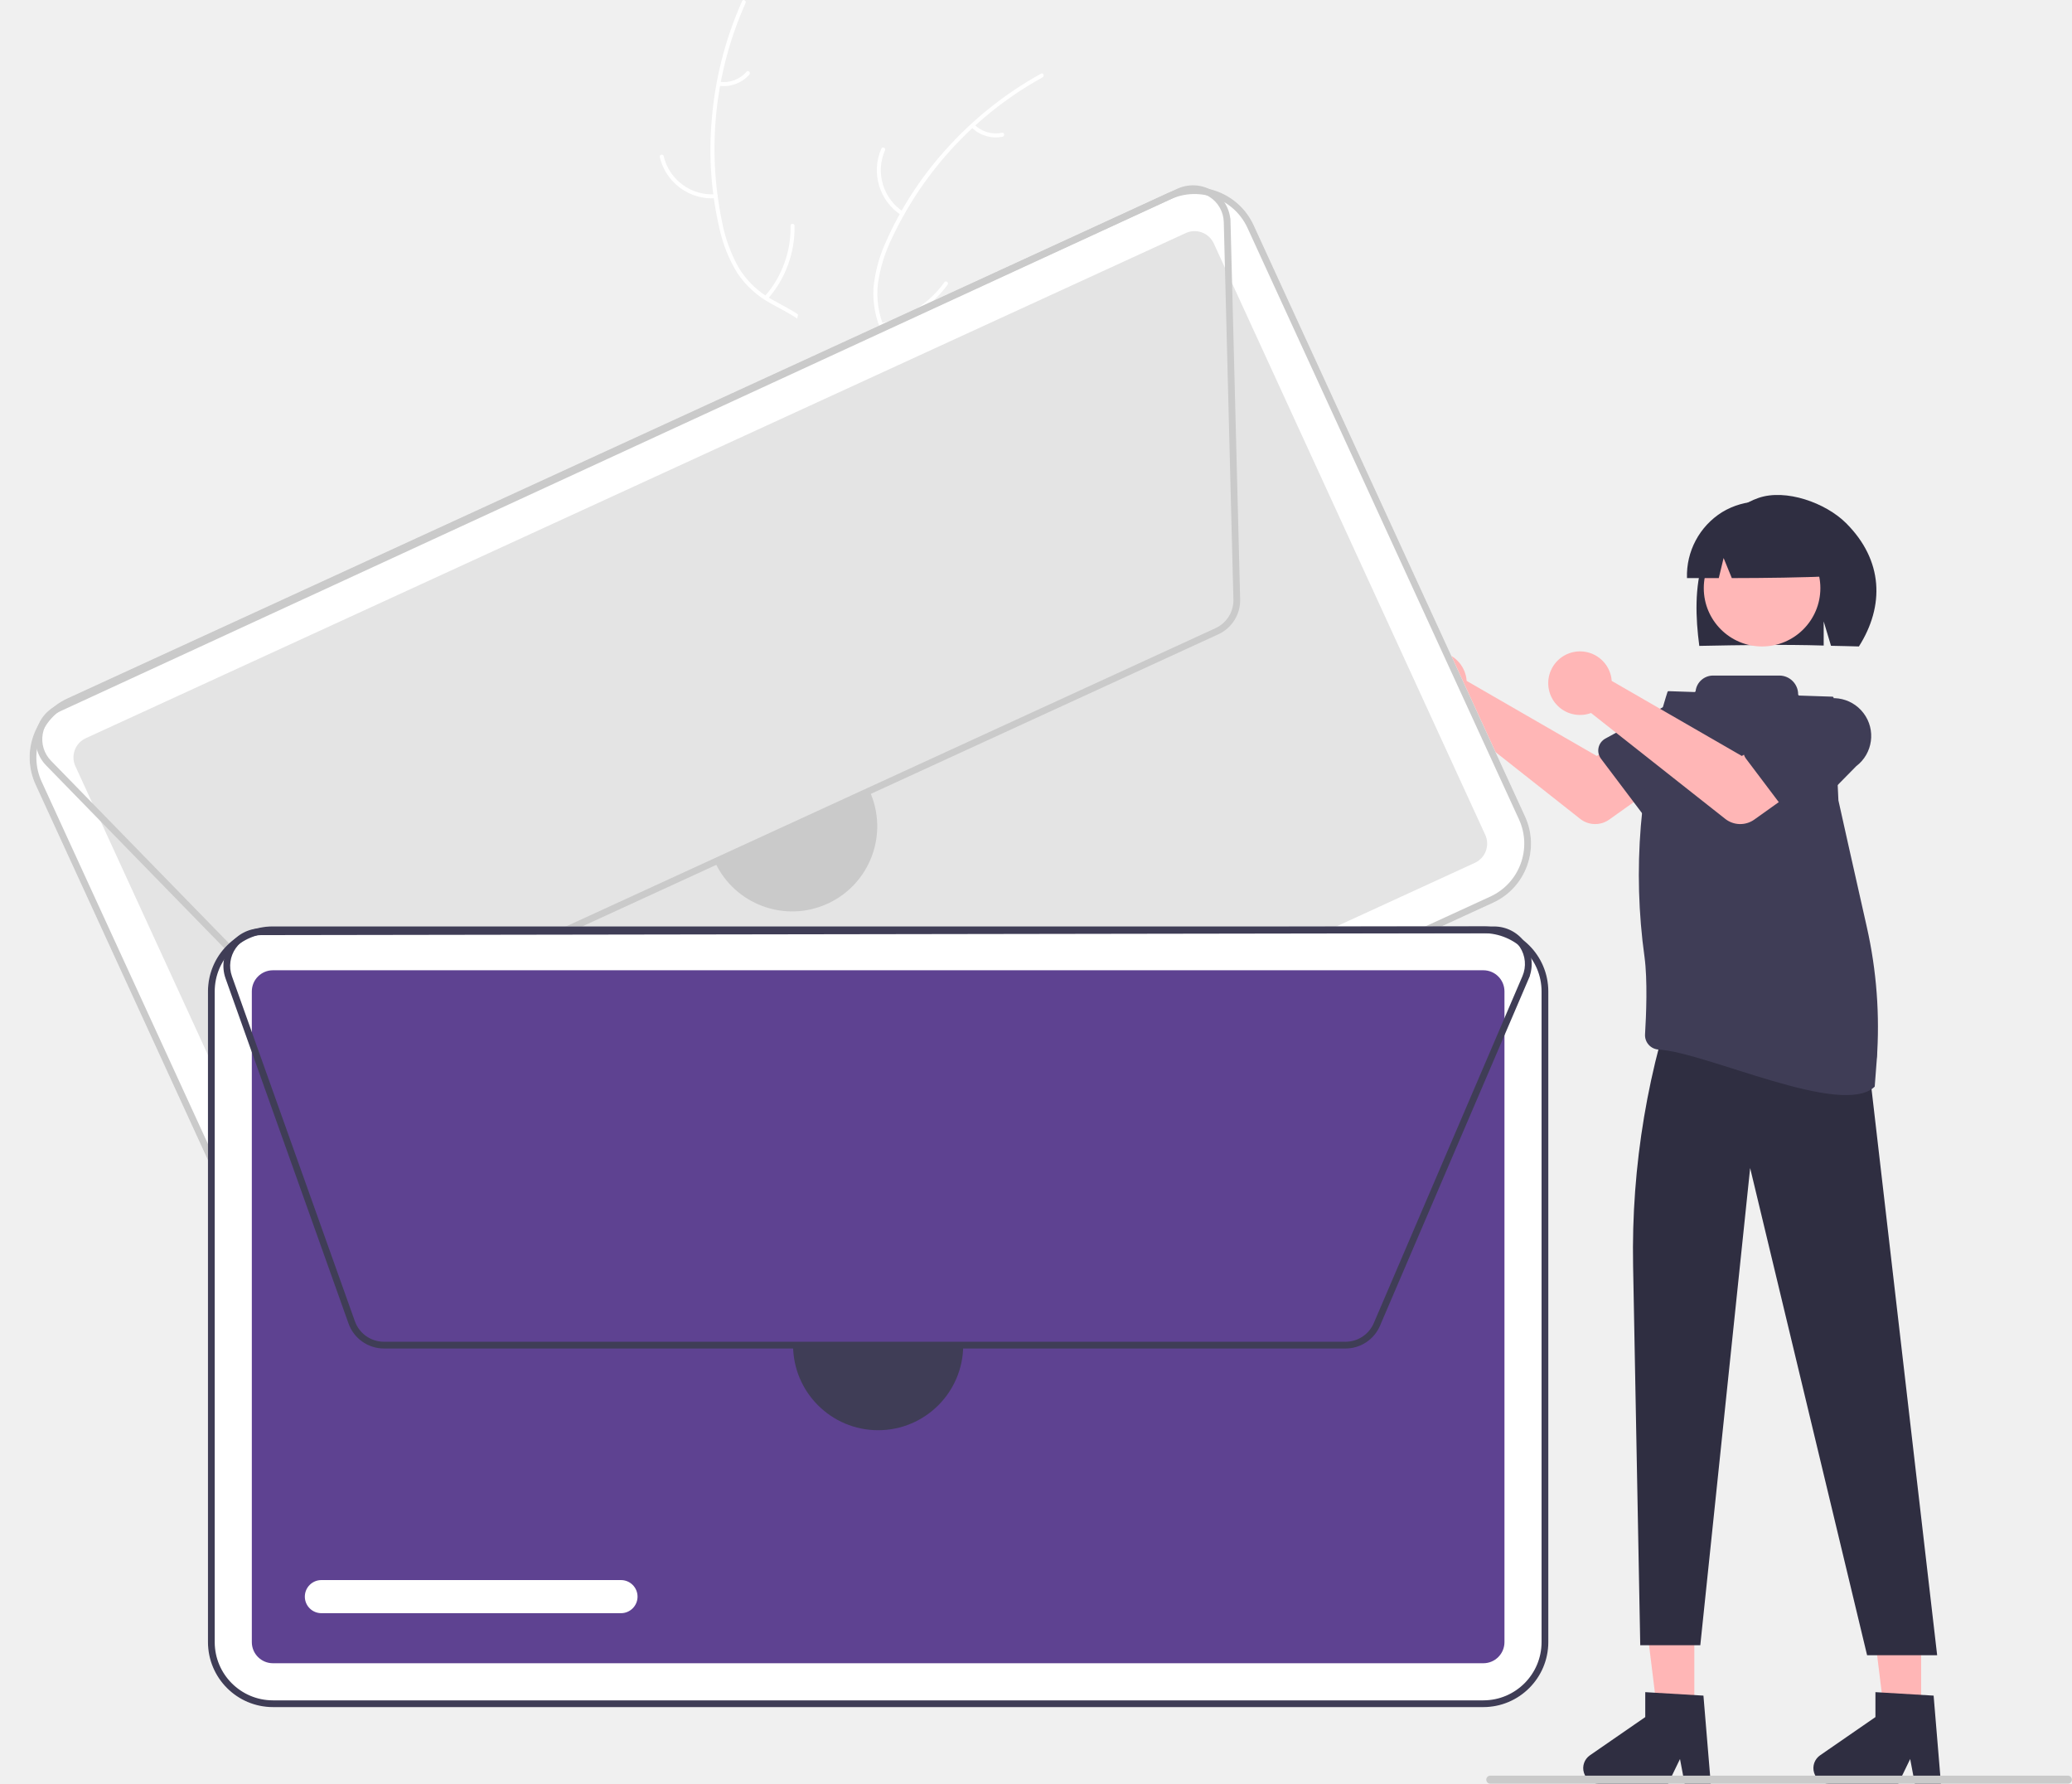
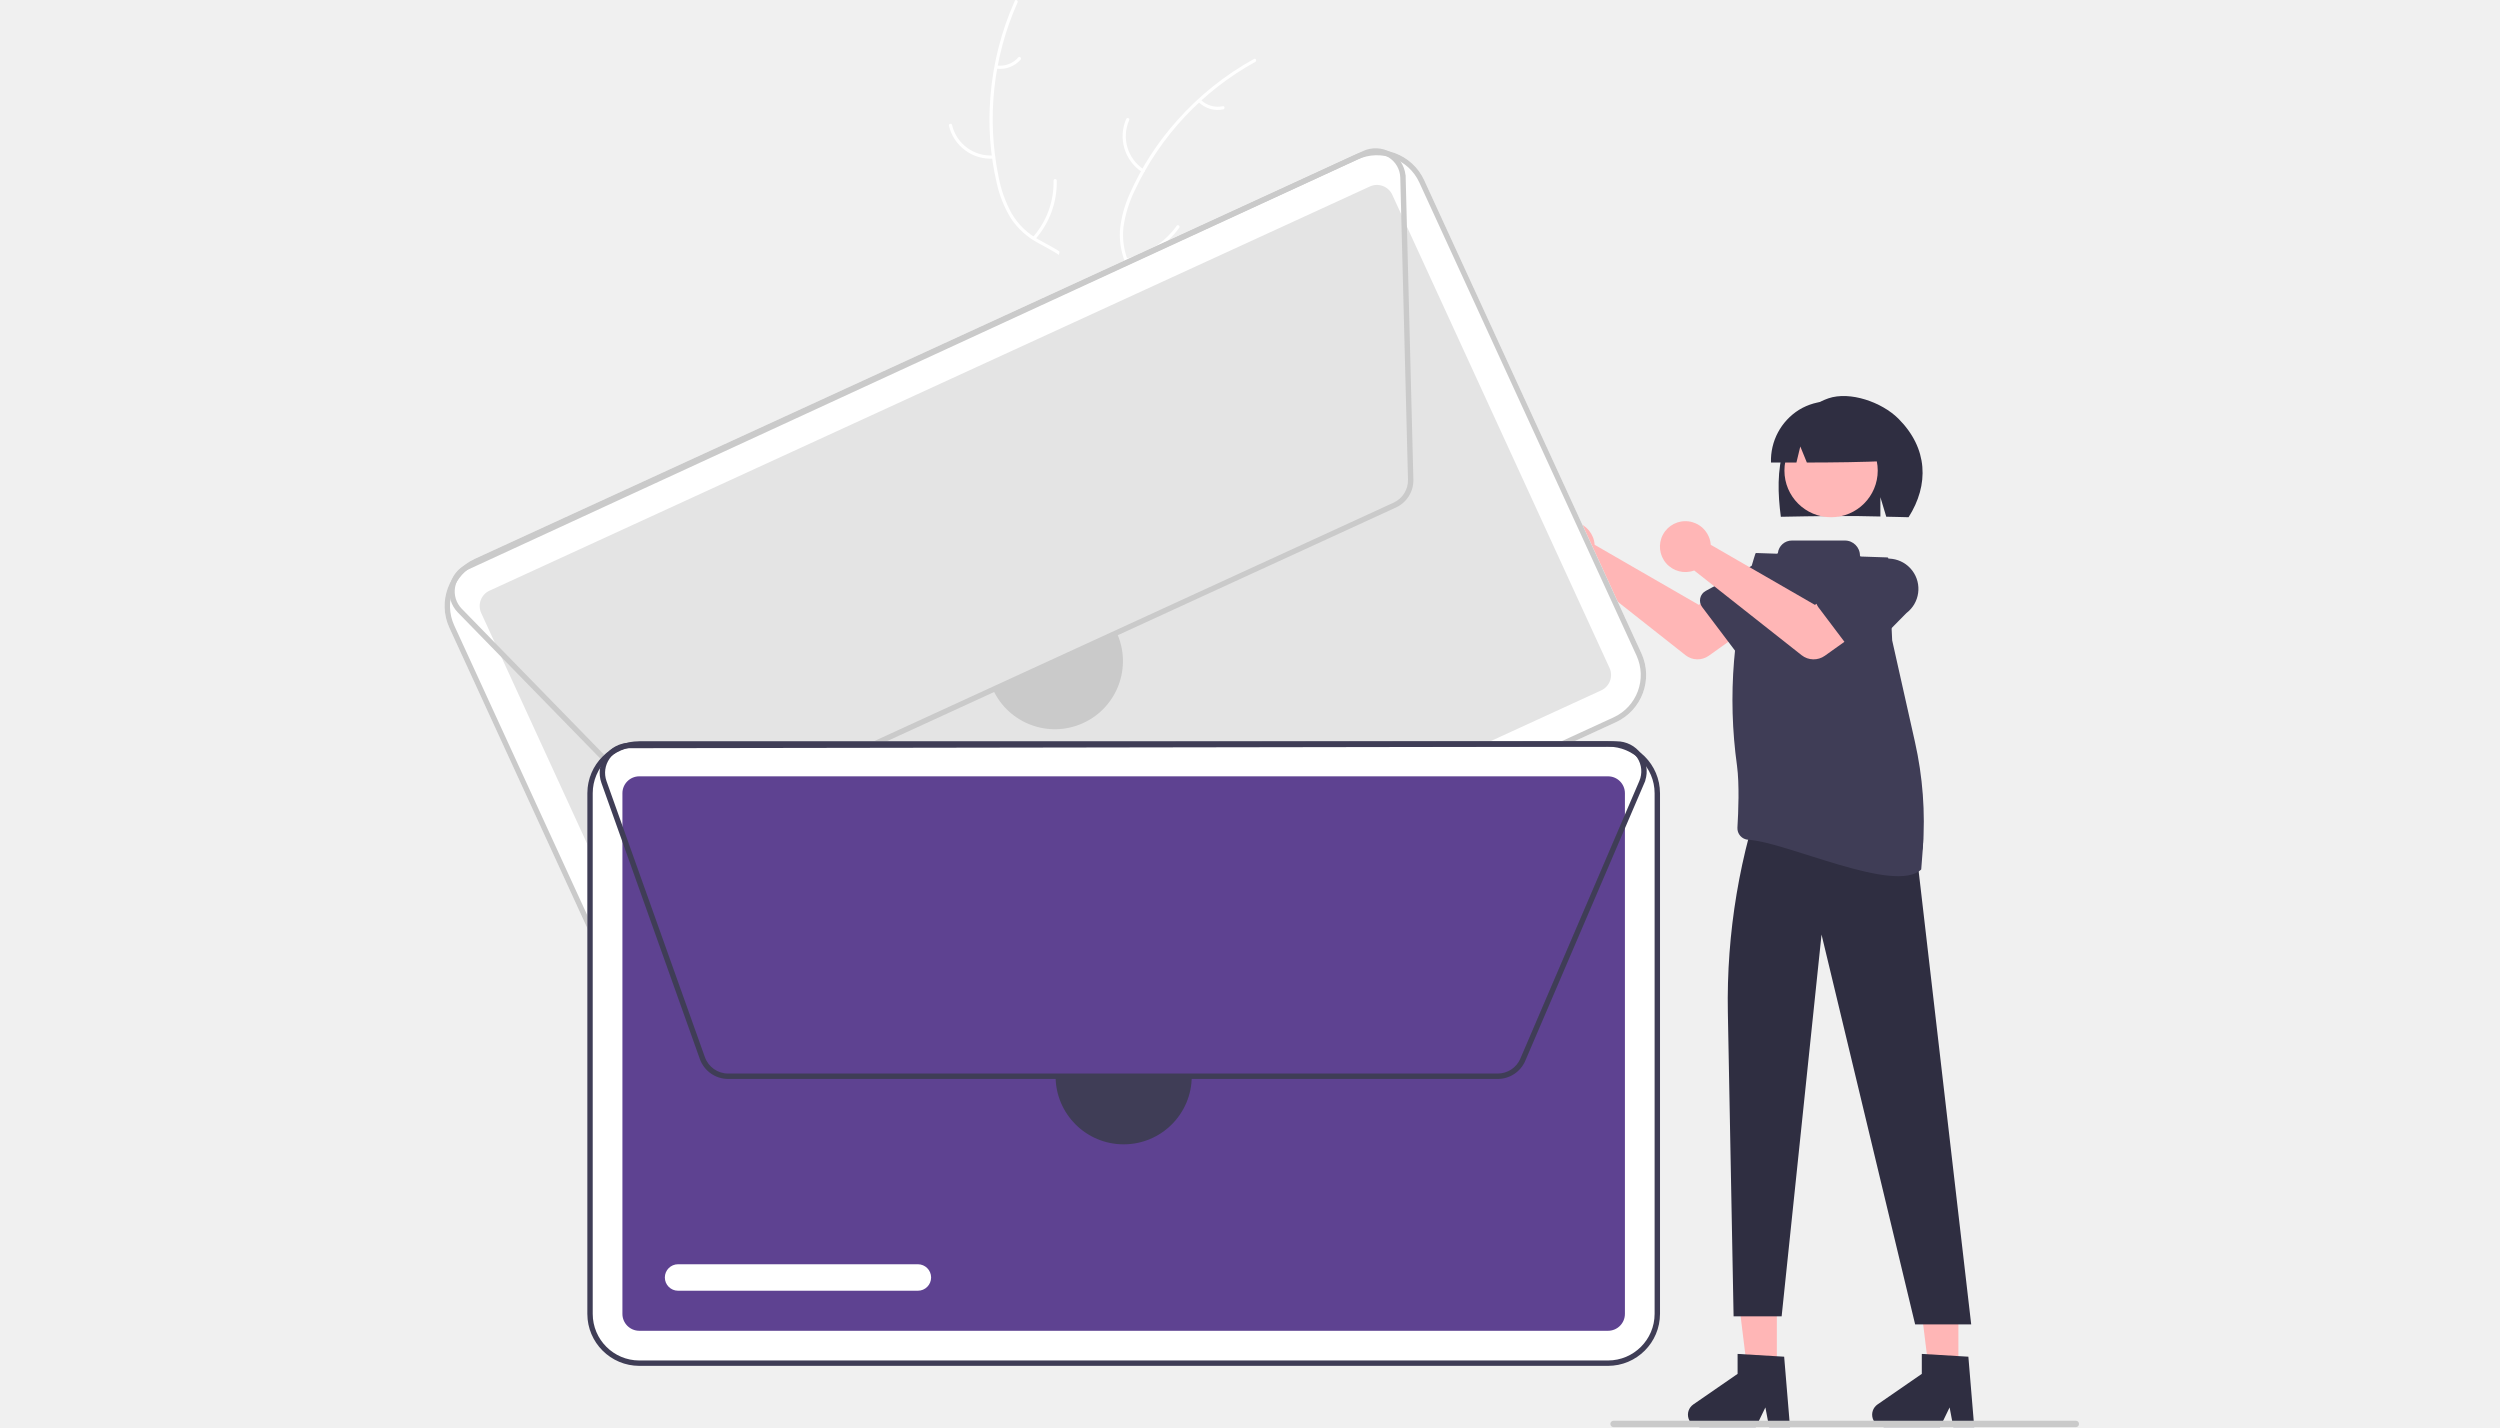
- <svg xmlns="http://www.w3.org/2000/svg" data-name="Layer 1" width="614.247" height="528.65" viewBox="0 0 614.247 528.65">
+ <svg xmlns="http://www.w3.org/2000/svg" data-name="Layer 1" width="614.247" height="350.65" viewBox="0 0 614.247 528.65">
  <path d="M489.065,258.672c-4.938-26.426,2.836-56.491,24.443-72.487a123.863,123.863,0,0,0,25.822,81.025c6.935,8.889,15.575,18.054,15.307,29.326-.167,7.014-3.96,13.547-8.958,18.47-4.999,4.922-11.156,8.471-17.24,11.965l-.947,1.473C509.656,308.328,494.002,285.098,489.065,258.672Z" transform="translate(-292.8764 -185.675)" fill="#f0f0f0" />
  <path d="M513.901,186.589a105.87,105.87,0,0,0-6.989,64.761,45.591,45.591,0,0,0,4.828,13.444,26.149,26.149,0,0,0,9.878,9.582c3.771,2.179,7.88,3.971,11.055,7.028a16.011,16.011,0,0,1,4.713,12.216c-.152,5.623-2.315,10.855-4.609,15.899-2.546,5.6-5.28,11.376-5.115,17.672.02.763-1.165.749-1.185-.012-.287-10.954,7.632-19.751,9.396-30.261.823-4.904.174-10.087-3.274-13.888-3.015-3.324-7.251-5.176-11.088-7.349a27.902,27.902,0,0,1-10.008-9.009,42.148,42.148,0,0,1-5.327-13.209,102.712,102.712,0,0,1-2.328-32.018,107.747,107.747,0,0,1,9.035-35.465c.31-.694,1.325-.081,1.017.609Z" transform="translate(-292.8764 -185.675)" fill="#fff" />
  <path d="M505.039,244.422a15.884,15.884,0,0,1-16.571-12.183c-.173-.742.972-1.046,1.146-.303a14.708,14.708,0,0,0,15.438,11.301c.76-.057.744,1.128-.012,1.185Z" transform="translate(-292.8764 -185.675)" fill="#fff" />
  <path d="M519.561,273.523a30.615,30.615,0,0,0,7.674-20.95c-.017-.763,1.168-.75,1.185.012a31.844,31.844,0,0,1-8.029,21.784c-.508.571-1.334-.279-.829-.847Z" transform="translate(-292.8764 -185.675)" fill="#fff" />
  <path d="M506.205,209.931a8.991,8.991,0,0,0,7.987-2.999c.5-.577,1.326.273.829.847a10.075,10.075,0,0,1-8.828,3.337.612.612,0,0,1-.586-.599.595.595,0,0,1,.599-.586Z" transform="translate(-292.8764 -185.675)" fill="#fff" />
  <path d="M601.866,208.044c-.302.369-.604.738-.904,1.117a118.406,118.406,0,0,0-10.837,15.858c-.252.427-.502.863-.742,1.296a124.827,124.827,0,0,0-14.565,43.589,121.222,121.222,0,0,0-1.111,18.385c.133,8.49.954,17.685-1.649,25.494a20.796,20.796,0,0,1-.937,2.397l-41.762,13.306c-.11-.017-.218-.025-.328-.042l-1.643.608c-.027-.317-.048-.646-.076-.963-.016-.184-.024-.37-.04-.554-.008-.123-.016-.247-.03-.358-.003-.041-.005-.082-.005-.114-.014-.111-.016-.215-.027-.317-.124-1.839-.239-3.681-.334-5.529-.003-.01-.003-.01.003-.022-.717-14.077-.265-28.337,2.337-42.075.078-.413.153-.836.251-1.255a115.675,115.675,0,0,1,5.115-18.17,102.26,102.26,0,0,1,4.124-9.49,85.037,85.037,0,0,1,15.437-21.648c12.459-12.681,28.834-21.235,46.381-21.505C600.974,208.045,601.414,208.041,601.866,208.044Z" transform="translate(-292.8764 -185.675)" fill="#f0f0f0" />
  <path d="M601.941,208.604A105.87,105.87,0,0,0,557.37,256.104a45.591,45.591,0,0,0-4.24,13.641,26.149,26.149,0,0,0,2.119,13.598c1.699,4.01,3.901,7.915,4.596,12.268a16.011,16.011,0,0,1-3.592,12.592c-3.507,4.398-8.384,7.273-13.252,9.92-5.405,2.938-11.065,5.904-14.724,11.031-.443.621-1.381-.103-.939-.723,6.365-8.919,17.985-11.175,25.722-18.505,3.61-3.42,6.212-7.949,5.747-13.06-.406-4.47-2.673-8.498-4.429-12.543a27.902,27.902,0,0,1-2.567-13.219,42.148,42.148,0,0,1,3.7-13.754,102.712,102.712,0,0,1,17.418-26.966A107.747,107.747,0,0,1,601.496,207.505c.666-.367,1.107.733.445,1.098Z" transform="translate(-292.8764 -185.675)" fill="#fff" />
  <path d="M560.046,249.444a15.884,15.884,0,0,1-5.896-19.705c.309-.697,1.406-.25,1.097.448a14.708,14.708,0,0,0,5.522,18.318c.641.412-.085,1.348-.723.939Z" transform="translate(-292.8764 -185.675)" fill="#fff" />
  <path d="M554.12,281.423a30.615,30.615,0,0,0,18.74-12.107c.445-.62,1.383.104.939.723a31.844,31.844,0,0,1-19.527,12.559c-.749.15-.897-1.026-.152-1.175Z" transform="translate(-292.8764 -185.675)" fill="#fff" />
  <path d="M581.743,222.607a8.991,8.991,0,0,0,8.183,2.414c.747-.16.894,1.017.152,1.175a10.075,10.075,0,0,1-9.058-2.651.612.612,0,0,1-.108-.831.595.595,0,0,1,.831-.108Z" transform="translate(-292.8764 -185.675)" fill="#fff" />
  <path d="M727.45,386.003a9.452,9.452,0,0,1,.215,1.473l38.571,22.252,9.375-5.397L785.606,417.414,769.938,428.582a7.183,7.183,0,0,1-8.618-.21L721.546,396.994a9.425,9.425,0,1,1,5.904-10.991Z" transform="translate(-292.8764 -185.675)" fill="#ffb6b6" />
  <path d="M766.772,407.27a4.036,4.036,0,0,1,2.015-2.694l17.808-9.703a11.221,11.221,0,0,1,13.566,17.878l-14.272,14.499a4.041,4.041,0,0,1-6.105-.402l-12.288-16.292A4.036,4.036,0,0,1,766.772,407.27Z" transform="translate(-292.8764 -185.675)" fill="#3f3d56" />
  <path d="M797.78,351.651c2.562-8.165,8.389-15.655,16.446-18.415,8.058-2.76,19.858,1.445,25.916,7.482,11.081,11.044,11.422,24.563,3.809,36.553-1.514-.08-6.74-.139-8.272-.197L833.511,369.848v7.155c-11.963-.37-24.417-.138-36.878.101C795.516,368.615,795.218,359.816,797.78,351.651Z" transform="translate(-292.8764 -185.675)" fill="#2f2e41" />
  <polygon points="502.281 507.932 491.37 507.932 486.179 465.845 502.283 465.846 502.281 507.932" fill="#ffb6b6" />
  <polygon points="569.528 507.932 558.617 507.932 553.426 465.845 569.53 465.846 569.528 507.932" fill="#ffb6b6" />
  <polygon points="537.668 249.442 540.14 255.87 539.646 262.299 491.259 279.058 493.66 250.926 499.099 244.498 537.668 249.442" fill="#ffb6b6" />
  <circle cx="522.369" cy="174.315" r="17.282" fill="#ffb7b7" />
  <path d="M841.378,464.613V475.596s12.856,16.707,5.934,29.563L867.147,676.251H846.379L811.71,531.86,796.932,673.284H779.132l-2.122-112.477a239.052,239.052,0,0,1,14.567-86.799l0-0Z" transform="translate(-292.8764 -185.675)" fill="#2f2e41" />
  <path d="M803.371,337.486A21.706,21.706,0,0,1,836.372,356.43c-9.66.444-19.808.56-30.097.58l-2.432-5.952-1.434,5.956q-4.703-0-9.424-.012A22.163,22.163,0,0,1,803.371,337.486Z" transform="translate(-292.8764 -185.675)" fill="#2f2e41" />
  <path d="M800.038,714.325H792.296l-1.382-7.31-3.539,7.31H766.839a4.616,4.616,0,0,1-2.623-8.415L780.615,694.585v-7.39l17.248,1.03Z" transform="translate(-292.8764 -185.675)" fill="#2f2e41" />
  <path d="M868.275,714.325h-7.742l-1.382-7.31-3.539,7.31H835.076a4.616,4.616,0,0,1-2.623-8.415L848.851,694.585v-7.39l17.248,1.03Z" transform="translate(-292.8764 -185.675)" fill="#2f2e41" />
  <path d="M849.241,499.838a134.706,134.706,0,0,0-2.938-39.38c-3.67-16.295-8.335-37.028-8.425-37.564a.199.199,0,0,1-.003-.032l-1.422-30.371a.351.351,0,0,0-.339-.334l-9.833-.331a.351.351,0,0,1-.339-.351v0a5.578,5.578,0,0,0-5.578-5.578H800.725a5.223,5.223,0,0,0-5.18,4.572.347.347,0,0,1-.353.312l-7.642-.257a.351.351,0,0,0-.347.245l-.532,1.689a176.947,176.947,0,0,0-6.274,76.85c.925,6.857.506,17.166.156,22.91a4.271,4.271,0,0,0,4.02,4.527c14.207.817,54.433,20.281,64.064,10.989C848.661,507.712,848.917,504.284,849.241,499.838Z" transform="translate(-292.8764 -185.675)" fill="#3f3d56" />
  <path d="M770.452,386.003a9.452,9.452,0,0,1,.215,1.473l38.571,22.252,9.375-5.397,9.995,13.084-15.668,11.168a7.183,7.183,0,0,1-8.618-.21L764.547,396.994a9.425,9.425,0,1,1,5.904-10.991Z" transform="translate(-292.8764 -185.675)" fill="#ffb6b6" />
  <path d="M809.773,407.27a4.036,4.036,0,0,1,2.015-2.694l17.808-9.703a11.221,11.221,0,0,1,13.566,17.878l-14.272,14.499a4.041,4.041,0,0,1-6.105-.402l-12.288-16.292A4.036,4.036,0,0,1,809.773,407.27Z" transform="translate(-292.8764 -185.675)" fill="#3f3d56" />
  <circle cx="45" cy="423.695" r="45" fill="#f0f0f0" />
  <path d="M735.529,453.215,409.421,602.938a19.277,19.277,0,0,1-25.533-9.465L303.412,418.19a19.277,19.277,0,0,1,9.465-25.533L638.985,242.935a19.277,19.277,0,0,1,25.533,9.465L744.994,427.682A19.277,19.277,0,0,1,735.529,453.215Z" transform="translate(-292.8764 -185.675)" fill="#fff" />
  <path d="M318.301,404.471a6.262,6.262,0,0,0-3.075,8.295L395.702,588.049a6.262,6.262,0,0,0,8.295,3.075L730.105,441.401a6.262,6.262,0,0,0,3.075-8.295L652.704,257.824a6.262,6.262,0,0,0-8.295-3.075Z" transform="translate(-292.8764 -185.675)" fill="#e4e4e4" />
  <path d="M735.529,453.215,409.421,602.938a19.277,19.277,0,0,1-25.533-9.465L303.412,418.19a19.277,19.277,0,0,1,9.465-25.533L638.985,242.935a19.277,19.277,0,0,1,25.533,9.465L744.994,427.682A19.277,19.277,0,0,1,735.529,453.215ZM313.711,394.475a17.275,17.275,0,0,0-8.482,22.881l80.476,175.282a17.275,17.275,0,0,0,22.881,8.482L734.695,451.398a17.275,17.275,0,0,0,8.482-22.881L662.701,253.234a17.275,17.275,0,0,0-22.881-8.482Z" transform="translate(-292.8764 -185.675)" fill="#cacaca" />
  <path d="M654.042,373.675,394.969,492.62a11.147,11.147,0,0,1-12.605-2.343l-75.8-77.733a11.124,11.124,0,0,1,3.309-17.869l332.018-153.054a11.125,11.125,0,0,1,15.705,8.82l.045-.001,2.88,112.842A11.11,11.11,0,0,1,654.042,373.675ZM642.74,243.433,310.71,396.493a9.123,9.123,0,0,0-2.714,14.655L383.796,488.881a9.142,9.142,0,0,0,10.339,1.922L653.208,371.857a9.113,9.113,0,0,0,5.314-8.524l-2.855-111.842.4-.01-.4.01A9.124,9.124,0,0,0,642.74,243.433Z" transform="translate(-292.8764 -185.675)" fill="#cacaca" />
  <path d="M491.58,534.588l-80.717,37.059a4.907,4.907,0,1,1-4.095-8.919L487.485,525.669a4.907,4.907,0,0,1,4.095,8.919Z" transform="translate(-292.8764 -185.675)" fill="#fff" />
  <path d="M550.631,420.053a25.22,25.22,0,1,1-45.84,21.046" transform="translate(-292.8764 -185.675)" fill="#cacaca" />
  <path d="M732.621,691.628H373.785a19.277,19.277,0,0,1-19.255-19.255V479.499A19.277,19.277,0,0,1,373.785,460.244H732.621a19.277,19.277,0,0,1,19.255,19.255V672.373A19.277,19.277,0,0,1,732.621,691.628Z" transform="translate(-292.8764 -185.675)" fill="#fff" />
  <path d="M373.785,473.244a6.262,6.262,0,0,0-6.255,6.255V672.373a6.262,6.262,0,0,0,6.255,6.255H732.621a6.262,6.262,0,0,0,6.255-6.255V479.499a6.262,6.262,0,0,0-6.255-6.255Z" transform="translate(-292.8764 -185.675)" fill="#5e4291" />
  <path d="M732.621,691.628H373.785a19.277,19.277,0,0,1-19.255-19.255V479.499A19.277,19.277,0,0,1,373.785,460.244H732.621a19.277,19.277,0,0,1,19.255,19.255V672.373A19.277,19.277,0,0,1,732.621,691.628ZM373.785,462.244a17.275,17.275,0,0,0-17.255,17.255V672.373a17.275,17.275,0,0,0,17.255,17.255H732.621a17.275,17.275,0,0,0,17.255-17.255V479.499A17.275,17.275,0,0,0,732.621,462.244Z" transform="translate(-292.8764 -185.675)" fill="#3f3d56" />
  <path d="M691.754,585.343H406.681a11.147,11.147,0,0,1-10.478-7.388l-36.453-102.27a11.124,11.124,0,0,1,10.462-14.858l365.597-.562a11.125,11.125,0,0,1,10.593,14.568l.041.018L701.978,578.601A11.11,11.11,0,0,1,691.754,585.343ZM735.825,462.264l-365.61.562a9.124,9.124,0,0,0-8.581,12.187l36.453,102.27a9.142,9.142,0,0,0,8.594,6.06H691.754a9.113,9.113,0,0,0,8.386-5.529l44.071-102.832.367.158-.367-.158A9.124,9.124,0,0,0,735.825,462.264Z" transform="translate(-292.8764 -185.675)" fill="#3f3d56" />
  <path d="M476.97,663.793H388.152a4.907,4.907,0,1,1,0-9.814h88.817a4.907,4.907,0,1,1,0,9.814Z" transform="translate(-292.8764 -185.675)" fill="#fff" />
  <path d="M578.423,584.343a25.22,25.22,0,0,1-50.44,0" transform="translate(-292.8764 -185.675)" fill="#3f3d56" />
  <circle cx="126" cy="99.695" r="9" fill="#f0f0f0" />
  <circle cx="9" cy="315.695" r="9" fill="#f0f0f0" />
  <circle cx="459" cy="146.695" r="9" fill="#f0f0f0" />
  <path d="M905.933,714.325h-171.294a1.191,1.191,0,0,1,0-2.381h171.294a1.191,1.191,0,0,1,0,2.381Z" transform="translate(-292.8764 -185.675)" fill="#cacaca" />
</svg>
